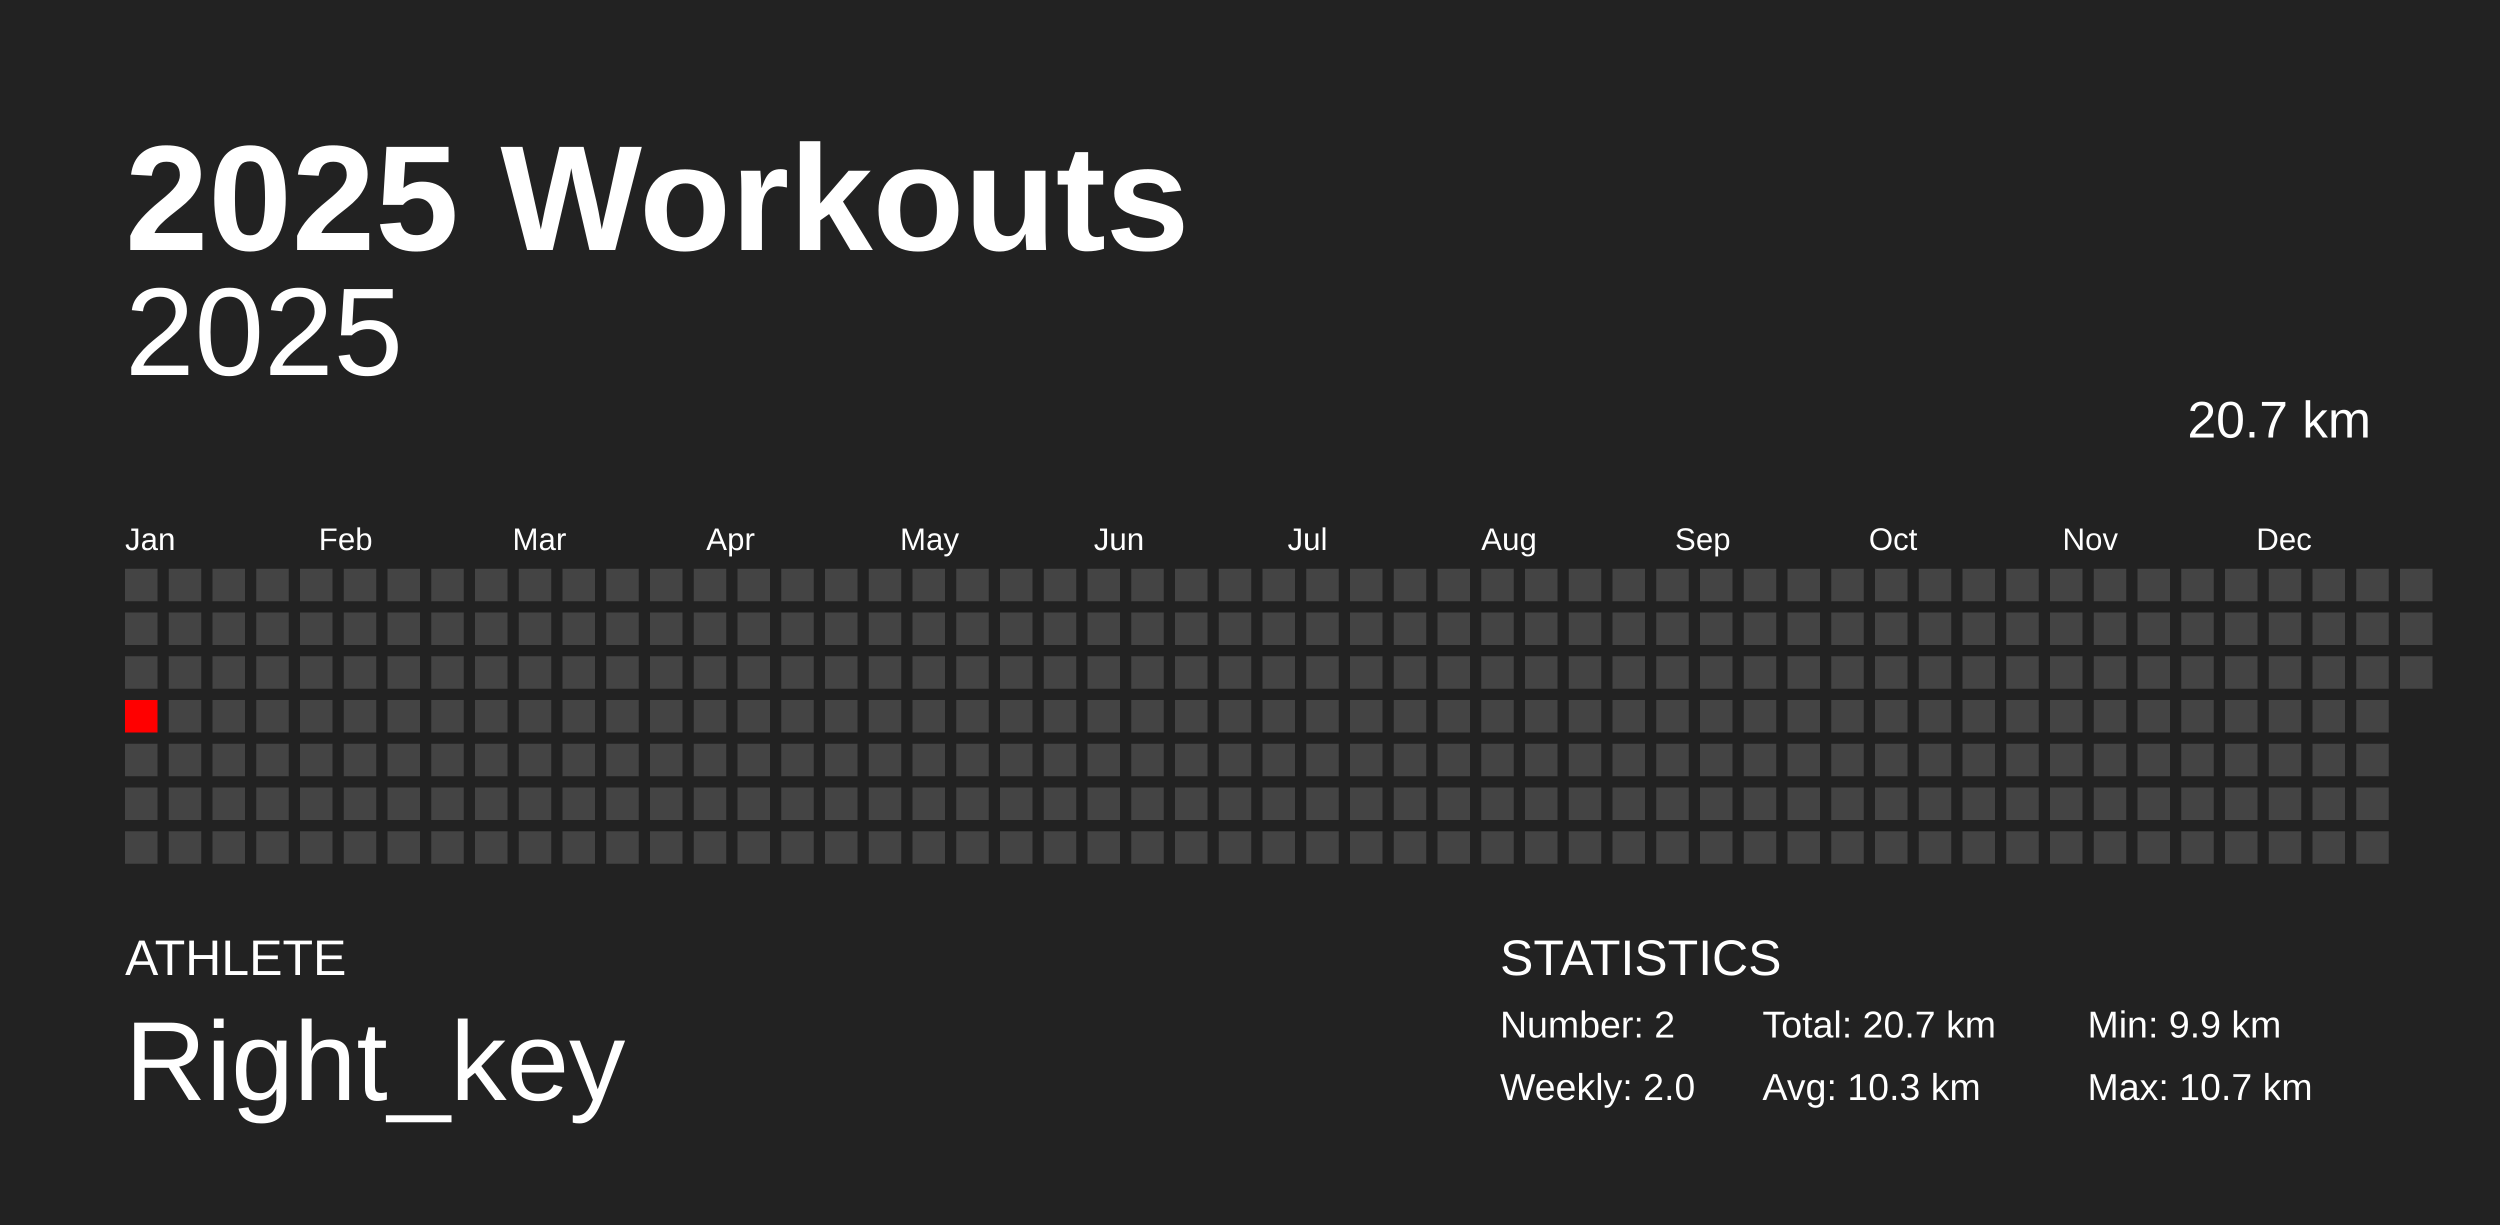
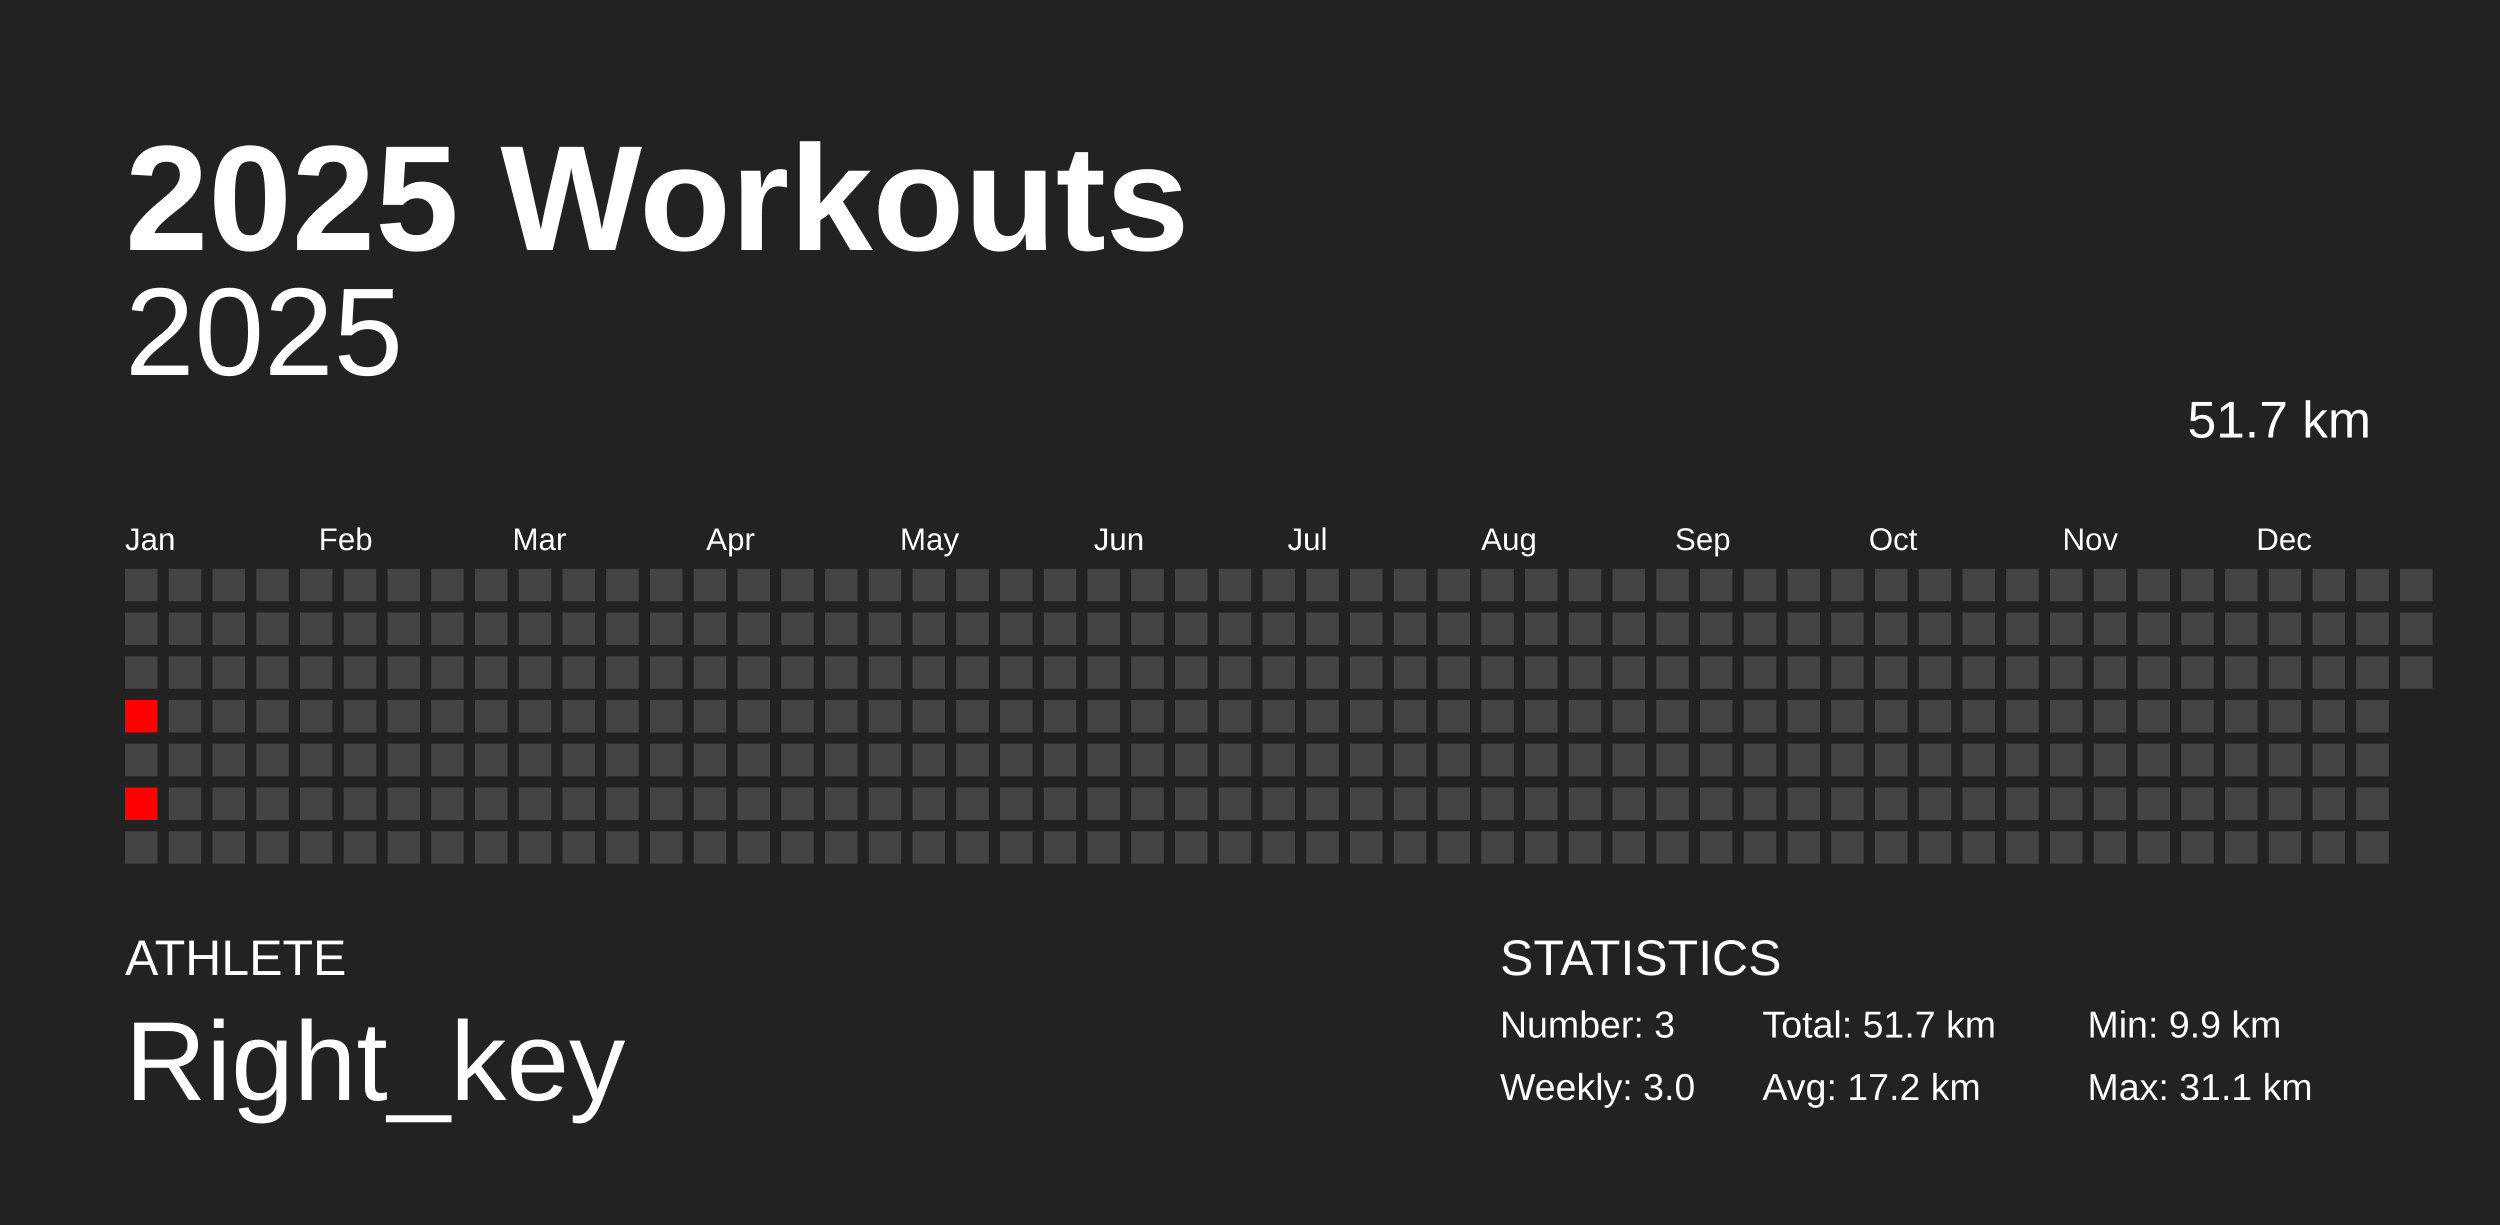
<svg xmlns="http://www.w3.org/2000/svg" baseProfile="full" height="98mm" version="1.1" viewBox="0,0,200,98" width="200mm">
  <defs />
  <rect fill="#222222" height="98" width="200" x="0" y="0" />
  <text fill="#FFFFFF" style="font-size:12px; font-family:Arial; font-weight:bold;" x="10" y="20">2025 Workouts</text>
  <text fill="#FFFFFF" style="font-size:4px; font-family:Arial" x="10" y="78">ATHLETE</text>
  <text fill="#FFFFFF" style="font-size:9px; font-family:Arial" x="10" y="88">Right_key</text>
  <text fill="#FFFFFF" style="font-size:4px; font-family:Arial" x="120" y="78">STATISTICS</text>
-   <text fill="#FFFFFF" style="font-size:3px; font-family:Arial" x="120" y="83">Number: 2</text>
-   <text fill="#FFFFFF" style="font-size:3px; font-family:Arial" x="120" y="88">Weekly: 2.0</text>
-   <text fill="#FFFFFF" style="font-size:3px; font-family:Arial" x="141" y="83">Total: 20.7 km</text>
-   <text fill="#FFFFFF" style="font-size:3px; font-family:Arial" x="141" y="88">Avg: 10.3 km</text>
+   <text fill="#FFFFFF" style="font-size:3px; font-family:Arial" x="120" y="83">Number: 3</text>
+   <text fill="#FFFFFF" style="font-size:3px; font-family:Arial" x="120" y="88">Weekly: 3.0</text>
+   <text fill="#FFFFFF" style="font-size:3px; font-family:Arial" x="141" y="83">Total: 51.7 km</text>
+   <text fill="#FFFFFF" style="font-size:3px; font-family:Arial" x="141" y="88">Avg: 17.2 km</text>
  <text fill="#FFFFFF" style="font-size:3px; font-family:Arial" x="167" y="83">Min: 9.9 km</text>
-   <text fill="#FFFFFF" style="font-size:3px; font-family:Arial" x="167" y="88">Max: 10.7 km</text>
+   <text fill="#FFFFFF" style="font-size:3px; font-family:Arial" x="167" y="88">Max: 31.1 km</text>
  <text alignment-baseline="hanging" fill="#FFFFFF" style="font-size:10.0px; font-family:Arial;" x="10" y="30">2025</text>
-   <text alignment-baseline="hanging" fill="#FFFFFF" style="font-size:4.125px; font-family:Arial;" x="175" y="35">20.7 km</text>
+   <text alignment-baseline="hanging" fill="#FFFFFF" style="font-size:4.125px; font-family:Arial;" x="175" y="35">51.7 km</text>
  <text fill="#FFFFFF" style="font-size:2.5px; font-family:Arial" x="10.0" y="44">Jan</text>
  <text fill="#FFFFFF" style="font-size:2.5px; font-family:Arial" x="25.5" y="44">Feb</text>
  <text fill="#FFFFFF" style="font-size:2.5px; font-family:Arial" x="41.0" y="44">Mar</text>
  <text fill="#FFFFFF" style="font-size:2.5px; font-family:Arial" x="56.5" y="44">Apr</text>
  <text fill="#FFFFFF" style="font-size:2.5px; font-family:Arial" x="72.0" y="44">May</text>
  <text fill="#FFFFFF" style="font-size:2.5px; font-family:Arial" x="87.5" y="44">Jun</text>
  <text fill="#FFFFFF" style="font-size:2.5px; font-family:Arial" x="103.0" y="44">Jul</text>
  <text fill="#FFFFFF" style="font-size:2.5px; font-family:Arial" x="118.5" y="44">Aug</text>
  <text fill="#FFFFFF" style="font-size:2.5px; font-family:Arial" x="134.0" y="44">Sep</text>
  <text fill="#FFFFFF" style="font-size:2.5px; font-family:Arial" x="149.5" y="44">Oct</text>
  <text fill="#FFFFFF" style="font-size:2.5px; font-family:Arial" x="165.0" y="44">Nov</text>
  <text fill="#FFFFFF" style="font-size:2.5px; font-family:Arial" x="180.5" y="44">Dec</text>
  <rect fill="#444444" height="2.6" width="2.6" x="10.0" y="45.5" />
  <rect fill="#444444" height="2.6" width="2.6" x="10.0" y="49.0" />
  <rect fill="#444444" height="2.6" width="2.6" x="10.0" y="52.5" />
  <rect fill="red" height="2.6" width="2.6" x="10.0" y="56.0" />
  <rect fill="#444444" height="2.6" width="2.6" x="10.0" y="59.5" />
-   <rect fill="#444444" height="2.6" width="2.6" x="10.0" y="63.0" />
+   <rect fill="red" height="2.6" width="2.6" x="10.0" y="63.0" />
  <rect fill="#444444" height="2.6" width="2.6" x="10.0" y="66.5" />
  <rect fill="#444444" height="2.6" width="2.6" x="13.5" y="45.5" />
  <rect fill="#444444" height="2.6" width="2.6" x="13.5" y="49.0" />
  <rect fill="#444444" height="2.6" width="2.6" x="13.5" y="52.5" />
  <rect fill="#444444" height="2.6" width="2.6" x="13.5" y="56.0" />
  <rect fill="#444444" height="2.6" width="2.6" x="13.5" y="59.5" />
  <rect fill="#444444" height="2.6" width="2.6" x="13.5" y="63.0" />
  <rect fill="#444444" height="2.6" width="2.6" x="13.5" y="66.5" />
  <rect fill="#444444" height="2.6" width="2.6" x="17.0" y="45.5" />
  <rect fill="#444444" height="2.6" width="2.6" x="17.0" y="49.0" />
  <rect fill="#444444" height="2.6" width="2.6" x="17.0" y="52.5" />
  <rect fill="#444444" height="2.6" width="2.6" x="17.0" y="56.0" />
  <rect fill="#444444" height="2.6" width="2.6" x="17.0" y="59.5" />
  <rect fill="#444444" height="2.6" width="2.6" x="17.0" y="63.0" />
  <rect fill="#444444" height="2.6" width="2.6" x="17.0" y="66.5" />
  <rect fill="#444444" height="2.6" width="2.6" x="20.5" y="45.5" />
  <rect fill="#444444" height="2.6" width="2.6" x="20.5" y="49.0" />
  <rect fill="#444444" height="2.6" width="2.6" x="20.5" y="52.5" />
  <rect fill="#444444" height="2.6" width="2.6" x="20.5" y="56.0" />
  <rect fill="#444444" height="2.6" width="2.6" x="20.5" y="59.5" />
  <rect fill="#444444" height="2.6" width="2.6" x="20.5" y="63.0" />
  <rect fill="#444444" height="2.6" width="2.6" x="20.5" y="66.5" />
  <rect fill="#444444" height="2.6" width="2.6" x="24.0" y="45.5" />
  <rect fill="#444444" height="2.6" width="2.6" x="24.0" y="49.0" />
  <rect fill="#444444" height="2.6" width="2.6" x="24.0" y="52.5" />
  <rect fill="#444444" height="2.6" width="2.6" x="24.0" y="56.0" />
  <rect fill="#444444" height="2.6" width="2.6" x="24.0" y="59.5" />
  <rect fill="#444444" height="2.6" width="2.6" x="24.0" y="63.0" />
  <rect fill="#444444" height="2.6" width="2.6" x="24.0" y="66.5" />
  <rect fill="#444444" height="2.6" width="2.6" x="27.5" y="45.5" />
  <rect fill="#444444" height="2.6" width="2.6" x="27.5" y="49.0" />
  <rect fill="#444444" height="2.6" width="2.6" x="27.5" y="52.5" />
  <rect fill="#444444" height="2.6" width="2.6" x="27.5" y="56.0" />
  <rect fill="#444444" height="2.6" width="2.6" x="27.5" y="59.5" />
  <rect fill="#444444" height="2.6" width="2.6" x="27.5" y="63.0" />
  <rect fill="#444444" height="2.6" width="2.6" x="27.5" y="66.5" />
  <rect fill="#444444" height="2.6" width="2.6" x="31.0" y="45.5" />
  <rect fill="#444444" height="2.6" width="2.6" x="31.0" y="49.0" />
  <rect fill="#444444" height="2.6" width="2.6" x="31.0" y="52.5" />
  <rect fill="#444444" height="2.6" width="2.6" x="31.0" y="56.0" />
  <rect fill="#444444" height="2.6" width="2.6" x="31.0" y="59.5" />
  <rect fill="#444444" height="2.6" width="2.6" x="31.0" y="63.0" />
  <rect fill="#444444" height="2.6" width="2.6" x="31.0" y="66.5" />
  <rect fill="#444444" height="2.6" width="2.6" x="34.5" y="45.5" />
  <rect fill="#444444" height="2.6" width="2.6" x="34.5" y="49.0" />
  <rect fill="#444444" height="2.6" width="2.6" x="34.5" y="52.5" />
  <rect fill="#444444" height="2.6" width="2.6" x="34.5" y="56.0" />
  <rect fill="#444444" height="2.6" width="2.6" x="34.5" y="59.5" />
  <rect fill="#444444" height="2.6" width="2.6" x="34.5" y="63.0" />
  <rect fill="#444444" height="2.6" width="2.6" x="34.5" y="66.5" />
  <rect fill="#444444" height="2.6" width="2.6" x="38.0" y="45.5" />
  <rect fill="#444444" height="2.6" width="2.6" x="38.0" y="49.0" />
  <rect fill="#444444" height="2.6" width="2.6" x="38.0" y="52.5" />
  <rect fill="#444444" height="2.6" width="2.6" x="38.0" y="56.0" />
  <rect fill="#444444" height="2.6" width="2.6" x="38.0" y="59.5" />
  <rect fill="#444444" height="2.6" width="2.6" x="38.0" y="63.0" />
  <rect fill="#444444" height="2.6" width="2.6" x="38.0" y="66.5" />
  <rect fill="#444444" height="2.6" width="2.6" x="41.5" y="45.5" />
  <rect fill="#444444" height="2.6" width="2.6" x="41.5" y="49.0" />
  <rect fill="#444444" height="2.6" width="2.6" x="41.5" y="52.5" />
  <rect fill="#444444" height="2.6" width="2.6" x="41.5" y="56.0" />
  <rect fill="#444444" height="2.6" width="2.6" x="41.5" y="59.5" />
  <rect fill="#444444" height="2.6" width="2.6" x="41.5" y="63.0" />
  <rect fill="#444444" height="2.6" width="2.6" x="41.5" y="66.5" />
  <rect fill="#444444" height="2.6" width="2.6" x="45.0" y="45.5" />
  <rect fill="#444444" height="2.6" width="2.6" x="45.0" y="49.0" />
  <rect fill="#444444" height="2.6" width="2.6" x="45.0" y="52.5" />
  <rect fill="#444444" height="2.6" width="2.6" x="45.0" y="56.0" />
  <rect fill="#444444" height="2.6" width="2.6" x="45.0" y="59.5" />
  <rect fill="#444444" height="2.6" width="2.6" x="45.0" y="63.0" />
  <rect fill="#444444" height="2.6" width="2.6" x="45.0" y="66.5" />
  <rect fill="#444444" height="2.6" width="2.6" x="48.5" y="45.5" />
  <rect fill="#444444" height="2.6" width="2.6" x="48.5" y="49.0" />
  <rect fill="#444444" height="2.6" width="2.6" x="48.5" y="52.5" />
  <rect fill="#444444" height="2.6" width="2.6" x="48.5" y="56.0" />
  <rect fill="#444444" height="2.6" width="2.6" x="48.5" y="59.5" />
  <rect fill="#444444" height="2.6" width="2.6" x="48.5" y="63.0" />
  <rect fill="#444444" height="2.6" width="2.6" x="48.5" y="66.5" />
  <rect fill="#444444" height="2.6" width="2.6" x="52.0" y="45.5" />
  <rect fill="#444444" height="2.6" width="2.6" x="52.0" y="49.0" />
  <rect fill="#444444" height="2.6" width="2.6" x="52.0" y="52.5" />
  <rect fill="#444444" height="2.6" width="2.6" x="52.0" y="56.0" />
  <rect fill="#444444" height="2.6" width="2.6" x="52.0" y="59.5" />
  <rect fill="#444444" height="2.6" width="2.6" x="52.0" y="63.0" />
  <rect fill="#444444" height="2.6" width="2.6" x="52.0" y="66.5" />
  <rect fill="#444444" height="2.6" width="2.6" x="55.5" y="45.5" />
  <rect fill="#444444" height="2.6" width="2.6" x="55.5" y="49.0" />
  <rect fill="#444444" height="2.6" width="2.6" x="55.5" y="52.5" />
  <rect fill="#444444" height="2.6" width="2.6" x="55.5" y="56.0" />
  <rect fill="#444444" height="2.6" width="2.6" x="55.5" y="59.5" />
  <rect fill="#444444" height="2.6" width="2.6" x="55.5" y="63.0" />
  <rect fill="#444444" height="2.6" width="2.6" x="55.5" y="66.5" />
  <rect fill="#444444" height="2.6" width="2.6" x="59.0" y="45.5" />
  <rect fill="#444444" height="2.6" width="2.6" x="59.0" y="49.0" />
  <rect fill="#444444" height="2.6" width="2.6" x="59.0" y="52.5" />
  <rect fill="#444444" height="2.6" width="2.6" x="59.0" y="56.0" />
  <rect fill="#444444" height="2.6" width="2.6" x="59.0" y="59.5" />
  <rect fill="#444444" height="2.6" width="2.6" x="59.0" y="63.0" />
  <rect fill="#444444" height="2.6" width="2.6" x="59.0" y="66.5" />
  <rect fill="#444444" height="2.6" width="2.6" x="62.5" y="45.5" />
  <rect fill="#444444" height="2.6" width="2.6" x="62.5" y="49.0" />
  <rect fill="#444444" height="2.6" width="2.6" x="62.5" y="52.5" />
  <rect fill="#444444" height="2.6" width="2.6" x="62.5" y="56.0" />
  <rect fill="#444444" height="2.6" width="2.6" x="62.5" y="59.5" />
  <rect fill="#444444" height="2.6" width="2.6" x="62.5" y="63.0" />
  <rect fill="#444444" height="2.6" width="2.6" x="62.5" y="66.5" />
  <rect fill="#444444" height="2.6" width="2.6" x="66.0" y="45.5" />
  <rect fill="#444444" height="2.6" width="2.6" x="66.0" y="49.0" />
  <rect fill="#444444" height="2.6" width="2.6" x="66.0" y="52.5" />
  <rect fill="#444444" height="2.6" width="2.6" x="66.0" y="56.0" />
  <rect fill="#444444" height="2.6" width="2.6" x="66.0" y="59.5" />
  <rect fill="#444444" height="2.6" width="2.6" x="66.0" y="63.0" />
  <rect fill="#444444" height="2.6" width="2.6" x="66.0" y="66.5" />
  <rect fill="#444444" height="2.6" width="2.6" x="69.5" y="45.5" />
  <rect fill="#444444" height="2.6" width="2.6" x="69.5" y="49.0" />
  <rect fill="#444444" height="2.6" width="2.6" x="69.5" y="52.5" />
  <rect fill="#444444" height="2.6" width="2.6" x="69.5" y="56.0" />
  <rect fill="#444444" height="2.6" width="2.6" x="69.5" y="59.5" />
  <rect fill="#444444" height="2.6" width="2.6" x="69.5" y="63.0" />
  <rect fill="#444444" height="2.6" width="2.6" x="69.5" y="66.5" />
  <rect fill="#444444" height="2.6" width="2.6" x="73.0" y="45.5" />
  <rect fill="#444444" height="2.6" width="2.6" x="73.0" y="49.0" />
  <rect fill="#444444" height="2.6" width="2.6" x="73.0" y="52.5" />
  <rect fill="#444444" height="2.6" width="2.6" x="73.0" y="56.0" />
  <rect fill="#444444" height="2.6" width="2.6" x="73.0" y="59.5" />
  <rect fill="#444444" height="2.6" width="2.6" x="73.0" y="63.0" />
  <rect fill="#444444" height="2.6" width="2.6" x="73.0" y="66.5" />
  <rect fill="#444444" height="2.6" width="2.6" x="76.5" y="45.5" />
  <rect fill="#444444" height="2.6" width="2.6" x="76.5" y="49.0" />
  <rect fill="#444444" height="2.6" width="2.6" x="76.5" y="52.5" />
  <rect fill="#444444" height="2.6" width="2.6" x="76.5" y="56.0" />
  <rect fill="#444444" height="2.6" width="2.6" x="76.5" y="59.5" />
  <rect fill="#444444" height="2.6" width="2.6" x="76.5" y="63.0" />
  <rect fill="#444444" height="2.6" width="2.6" x="76.5" y="66.5" />
  <rect fill="#444444" height="2.6" width="2.6" x="80.0" y="45.5" />
  <rect fill="#444444" height="2.6" width="2.6" x="80.0" y="49.0" />
  <rect fill="#444444" height="2.6" width="2.6" x="80.0" y="52.5" />
  <rect fill="#444444" height="2.6" width="2.6" x="80.0" y="56.0" />
  <rect fill="#444444" height="2.6" width="2.6" x="80.0" y="59.5" />
  <rect fill="#444444" height="2.6" width="2.6" x="80.0" y="63.0" />
  <rect fill="#444444" height="2.6" width="2.6" x="80.0" y="66.5" />
  <rect fill="#444444" height="2.6" width="2.6" x="83.5" y="45.5" />
  <rect fill="#444444" height="2.6" width="2.6" x="83.5" y="49.0" />
  <rect fill="#444444" height="2.6" width="2.6" x="83.5" y="52.5" />
  <rect fill="#444444" height="2.6" width="2.6" x="83.5" y="56.0" />
  <rect fill="#444444" height="2.6" width="2.6" x="83.5" y="59.5" />
  <rect fill="#444444" height="2.6" width="2.6" x="83.5" y="63.0" />
  <rect fill="#444444" height="2.6" width="2.6" x="83.5" y="66.5" />
  <rect fill="#444444" height="2.6" width="2.6" x="87.0" y="45.5" />
  <rect fill="#444444" height="2.6" width="2.6" x="87.0" y="49.0" />
  <rect fill="#444444" height="2.6" width="2.6" x="87.0" y="52.5" />
  <rect fill="#444444" height="2.6" width="2.6" x="87.0" y="56.0" />
  <rect fill="#444444" height="2.6" width="2.6" x="87.0" y="59.5" />
  <rect fill="#444444" height="2.6" width="2.6" x="87.0" y="63.0" />
  <rect fill="#444444" height="2.6" width="2.6" x="87.0" y="66.5" />
  <rect fill="#444444" height="2.6" width="2.6" x="90.5" y="45.5" />
  <rect fill="#444444" height="2.6" width="2.6" x="90.5" y="49.0" />
  <rect fill="#444444" height="2.6" width="2.6" x="90.5" y="52.5" />
  <rect fill="#444444" height="2.6" width="2.6" x="90.5" y="56.0" />
  <rect fill="#444444" height="2.6" width="2.6" x="90.5" y="59.5" />
  <rect fill="#444444" height="2.6" width="2.6" x="90.5" y="63.0" />
  <rect fill="#444444" height="2.6" width="2.6" x="90.5" y="66.5" />
  <rect fill="#444444" height="2.6" width="2.6" x="94.0" y="45.5" />
  <rect fill="#444444" height="2.6" width="2.6" x="94.0" y="49.0" />
  <rect fill="#444444" height="2.6" width="2.6" x="94.0" y="52.5" />
  <rect fill="#444444" height="2.6" width="2.6" x="94.0" y="56.0" />
  <rect fill="#444444" height="2.6" width="2.6" x="94.0" y="59.5" />
  <rect fill="#444444" height="2.6" width="2.6" x="94.0" y="63.0" />
  <rect fill="#444444" height="2.6" width="2.6" x="94.0" y="66.5" />
  <rect fill="#444444" height="2.6" width="2.6" x="97.5" y="45.5" />
  <rect fill="#444444" height="2.6" width="2.6" x="97.5" y="49.0" />
  <rect fill="#444444" height="2.6" width="2.6" x="97.5" y="52.5" />
  <rect fill="#444444" height="2.6" width="2.6" x="97.5" y="56.0" />
  <rect fill="#444444" height="2.6" width="2.6" x="97.5" y="59.5" />
  <rect fill="#444444" height="2.6" width="2.6" x="97.5" y="63.0" />
  <rect fill="#444444" height="2.6" width="2.6" x="97.5" y="66.5" />
  <rect fill="#444444" height="2.6" width="2.6" x="101.0" y="45.5" />
  <rect fill="#444444" height="2.6" width="2.6" x="101.0" y="49.0" />
  <rect fill="#444444" height="2.6" width="2.6" x="101.0" y="52.5" />
  <rect fill="#444444" height="2.6" width="2.6" x="101.0" y="56.0" />
  <rect fill="#444444" height="2.6" width="2.6" x="101.0" y="59.5" />
  <rect fill="#444444" height="2.6" width="2.6" x="101.0" y="63.0" />
  <rect fill="#444444" height="2.6" width="2.6" x="101.0" y="66.5" />
  <rect fill="#444444" height="2.6" width="2.6" x="104.5" y="45.5" />
  <rect fill="#444444" height="2.6" width="2.6" x="104.5" y="49.0" />
  <rect fill="#444444" height="2.6" width="2.6" x="104.5" y="52.5" />
  <rect fill="#444444" height="2.6" width="2.6" x="104.5" y="56.0" />
  <rect fill="#444444" height="2.6" width="2.6" x="104.5" y="59.5" />
  <rect fill="#444444" height="2.6" width="2.6" x="104.5" y="63.0" />
  <rect fill="#444444" height="2.6" width="2.6" x="104.5" y="66.5" />
  <rect fill="#444444" height="2.6" width="2.6" x="108.0" y="45.5" />
  <rect fill="#444444" height="2.6" width="2.6" x="108.0" y="49.0" />
  <rect fill="#444444" height="2.6" width="2.6" x="108.0" y="52.5" />
  <rect fill="#444444" height="2.6" width="2.6" x="108.0" y="56.0" />
  <rect fill="#444444" height="2.6" width="2.6" x="108.0" y="59.5" />
  <rect fill="#444444" height="2.6" width="2.6" x="108.0" y="63.0" />
  <rect fill="#444444" height="2.6" width="2.6" x="108.0" y="66.5" />
  <rect fill="#444444" height="2.6" width="2.6" x="111.5" y="45.5" />
  <rect fill="#444444" height="2.6" width="2.6" x="111.5" y="49.0" />
  <rect fill="#444444" height="2.6" width="2.6" x="111.5" y="52.5" />
  <rect fill="#444444" height="2.6" width="2.6" x="111.5" y="56.0" />
  <rect fill="#444444" height="2.6" width="2.6" x="111.5" y="59.5" />
  <rect fill="#444444" height="2.6" width="2.6" x="111.5" y="63.0" />
  <rect fill="#444444" height="2.6" width="2.6" x="111.5" y="66.5" />
  <rect fill="#444444" height="2.6" width="2.6" x="115.0" y="45.5" />
  <rect fill="#444444" height="2.6" width="2.6" x="115.0" y="49.0" />
  <rect fill="#444444" height="2.6" width="2.6" x="115.0" y="52.5" />
  <rect fill="#444444" height="2.6" width="2.6" x="115.0" y="56.0" />
  <rect fill="#444444" height="2.6" width="2.6" x="115.0" y="59.5" />
  <rect fill="#444444" height="2.6" width="2.6" x="115.0" y="63.0" />
  <rect fill="#444444" height="2.6" width="2.6" x="115.0" y="66.5" />
  <rect fill="#444444" height="2.6" width="2.6" x="118.5" y="45.5" />
  <rect fill="#444444" height="2.6" width="2.6" x="118.5" y="49.0" />
  <rect fill="#444444" height="2.6" width="2.6" x="118.5" y="52.5" />
  <rect fill="#444444" height="2.6" width="2.6" x="118.5" y="56.0" />
  <rect fill="#444444" height="2.6" width="2.6" x="118.5" y="59.5" />
  <rect fill="#444444" height="2.6" width="2.6" x="118.5" y="63.0" />
  <rect fill="#444444" height="2.6" width="2.6" x="118.5" y="66.5" />
  <rect fill="#444444" height="2.6" width="2.6" x="122.0" y="45.5" />
  <rect fill="#444444" height="2.6" width="2.6" x="122.0" y="49.0" />
  <rect fill="#444444" height="2.6" width="2.6" x="122.0" y="52.5" />
  <rect fill="#444444" height="2.6" width="2.6" x="122.0" y="56.0" />
  <rect fill="#444444" height="2.6" width="2.6" x="122.0" y="59.5" />
  <rect fill="#444444" height="2.6" width="2.6" x="122.0" y="63.0" />
  <rect fill="#444444" height="2.6" width="2.6" x="122.0" y="66.5" />
  <rect fill="#444444" height="2.6" width="2.6" x="125.5" y="45.5" />
  <rect fill="#444444" height="2.6" width="2.6" x="125.5" y="49.0" />
  <rect fill="#444444" height="2.6" width="2.6" x="125.5" y="52.5" />
  <rect fill="#444444" height="2.6" width="2.6" x="125.5" y="56.0" />
  <rect fill="#444444" height="2.6" width="2.6" x="125.5" y="59.5" />
  <rect fill="#444444" height="2.6" width="2.6" x="125.5" y="63.0" />
  <rect fill="#444444" height="2.6" width="2.6" x="125.5" y="66.5" />
  <rect fill="#444444" height="2.6" width="2.6" x="129.0" y="45.5" />
  <rect fill="#444444" height="2.6" width="2.6" x="129.0" y="49.0" />
  <rect fill="#444444" height="2.6" width="2.6" x="129.0" y="52.5" />
  <rect fill="#444444" height="2.6" width="2.6" x="129.0" y="56.0" />
  <rect fill="#444444" height="2.6" width="2.6" x="129.0" y="59.5" />
  <rect fill="#444444" height="2.6" width="2.6" x="129.0" y="63.0" />
  <rect fill="#444444" height="2.6" width="2.6" x="129.0" y="66.5" />
  <rect fill="#444444" height="2.6" width="2.6" x="132.5" y="45.5" />
  <rect fill="#444444" height="2.6" width="2.6" x="132.5" y="49.0" />
  <rect fill="#444444" height="2.6" width="2.6" x="132.5" y="52.5" />
  <rect fill="#444444" height="2.6" width="2.6" x="132.5" y="56.0" />
  <rect fill="#444444" height="2.6" width="2.6" x="132.5" y="59.5" />
  <rect fill="#444444" height="2.6" width="2.6" x="132.5" y="63.0" />
  <rect fill="#444444" height="2.6" width="2.6" x="132.5" y="66.5" />
  <rect fill="#444444" height="2.6" width="2.6" x="136.0" y="45.5" />
  <rect fill="#444444" height="2.6" width="2.6" x="136.0" y="49.0" />
  <rect fill="#444444" height="2.6" width="2.6" x="136.0" y="52.5" />
  <rect fill="#444444" height="2.6" width="2.6" x="136.0" y="56.0" />
  <rect fill="#444444" height="2.6" width="2.6" x="136.0" y="59.5" />
  <rect fill="#444444" height="2.6" width="2.6" x="136.0" y="63.0" />
  <rect fill="#444444" height="2.6" width="2.6" x="136.0" y="66.5" />
  <rect fill="#444444" height="2.6" width="2.6" x="139.5" y="45.5" />
  <rect fill="#444444" height="2.6" width="2.6" x="139.5" y="49.0" />
  <rect fill="#444444" height="2.6" width="2.6" x="139.5" y="52.5" />
  <rect fill="#444444" height="2.6" width="2.6" x="139.5" y="56.0" />
  <rect fill="#444444" height="2.6" width="2.6" x="139.5" y="59.5" />
  <rect fill="#444444" height="2.6" width="2.6" x="139.5" y="63.0" />
  <rect fill="#444444" height="2.6" width="2.6" x="139.5" y="66.5" />
  <rect fill="#444444" height="2.6" width="2.6" x="143.0" y="45.5" />
  <rect fill="#444444" height="2.6" width="2.6" x="143.0" y="49.0" />
  <rect fill="#444444" height="2.6" width="2.6" x="143.0" y="52.5" />
  <rect fill="#444444" height="2.6" width="2.6" x="143.0" y="56.0" />
  <rect fill="#444444" height="2.6" width="2.6" x="143.0" y="59.5" />
  <rect fill="#444444" height="2.6" width="2.6" x="143.0" y="63.0" />
  <rect fill="#444444" height="2.6" width="2.6" x="143.0" y="66.5" />
  <rect fill="#444444" height="2.6" width="2.6" x="146.5" y="45.5" />
  <rect fill="#444444" height="2.6" width="2.6" x="146.5" y="49.0" />
  <rect fill="#444444" height="2.6" width="2.6" x="146.5" y="52.5" />
  <rect fill="#444444" height="2.6" width="2.6" x="146.5" y="56.0" />
  <rect fill="#444444" height="2.6" width="2.6" x="146.5" y="59.5" />
  <rect fill="#444444" height="2.6" width="2.6" x="146.5" y="63.0" />
  <rect fill="#444444" height="2.6" width="2.6" x="146.5" y="66.5" />
  <rect fill="#444444" height="2.6" width="2.6" x="150.0" y="45.5" />
  <rect fill="#444444" height="2.6" width="2.6" x="150.0" y="49.0" />
  <rect fill="#444444" height="2.6" width="2.6" x="150.0" y="52.5" />
  <rect fill="#444444" height="2.6" width="2.6" x="150.0" y="56.0" />
  <rect fill="#444444" height="2.6" width="2.6" x="150.0" y="59.5" />
  <rect fill="#444444" height="2.6" width="2.6" x="150.0" y="63.0" />
  <rect fill="#444444" height="2.6" width="2.6" x="150.0" y="66.5" />
  <rect fill="#444444" height="2.6" width="2.6" x="153.5" y="45.5" />
  <rect fill="#444444" height="2.6" width="2.6" x="153.5" y="49.0" />
  <rect fill="#444444" height="2.6" width="2.6" x="153.5" y="52.5" />
  <rect fill="#444444" height="2.6" width="2.6" x="153.5" y="56.0" />
  <rect fill="#444444" height="2.6" width="2.6" x="153.5" y="59.5" />
  <rect fill="#444444" height="2.6" width="2.6" x="153.5" y="63.0" />
  <rect fill="#444444" height="2.6" width="2.6" x="153.5" y="66.5" />
  <rect fill="#444444" height="2.6" width="2.6" x="157.0" y="45.5" />
  <rect fill="#444444" height="2.6" width="2.6" x="157.0" y="49.0" />
  <rect fill="#444444" height="2.6" width="2.6" x="157.0" y="52.5" />
  <rect fill="#444444" height="2.6" width="2.6" x="157.0" y="56.0" />
  <rect fill="#444444" height="2.6" width="2.6" x="157.0" y="59.5" />
  <rect fill="#444444" height="2.6" width="2.6" x="157.0" y="63.0" />
  <rect fill="#444444" height="2.6" width="2.6" x="157.0" y="66.5" />
  <rect fill="#444444" height="2.6" width="2.6" x="160.5" y="45.5" />
  <rect fill="#444444" height="2.6" width="2.6" x="160.5" y="49.0" />
  <rect fill="#444444" height="2.6" width="2.6" x="160.5" y="52.5" />
  <rect fill="#444444" height="2.6" width="2.6" x="160.5" y="56.0" />
  <rect fill="#444444" height="2.6" width="2.6" x="160.5" y="59.5" />
  <rect fill="#444444" height="2.6" width="2.6" x="160.5" y="63.0" />
  <rect fill="#444444" height="2.6" width="2.6" x="160.5" y="66.5" />
  <rect fill="#444444" height="2.6" width="2.6" x="164.0" y="45.5" />
  <rect fill="#444444" height="2.6" width="2.6" x="164.0" y="49.0" />
  <rect fill="#444444" height="2.6" width="2.6" x="164.0" y="52.5" />
  <rect fill="#444444" height="2.6" width="2.6" x="164.0" y="56.0" />
  <rect fill="#444444" height="2.6" width="2.6" x="164.0" y="59.5" />
  <rect fill="#444444" height="2.6" width="2.6" x="164.0" y="63.0" />
  <rect fill="#444444" height="2.6" width="2.6" x="164.0" y="66.5" />
  <rect fill="#444444" height="2.6" width="2.6" x="167.5" y="45.5" />
  <rect fill="#444444" height="2.6" width="2.6" x="167.5" y="49.0" />
  <rect fill="#444444" height="2.6" width="2.6" x="167.5" y="52.5" />
  <rect fill="#444444" height="2.6" width="2.6" x="167.5" y="56.0" />
  <rect fill="#444444" height="2.6" width="2.6" x="167.5" y="59.5" />
  <rect fill="#444444" height="2.6" width="2.6" x="167.5" y="63.0" />
  <rect fill="#444444" height="2.6" width="2.6" x="167.5" y="66.5" />
  <rect fill="#444444" height="2.6" width="2.6" x="171.0" y="45.5" />
  <rect fill="#444444" height="2.6" width="2.6" x="171.0" y="49.0" />
  <rect fill="#444444" height="2.6" width="2.6" x="171.0" y="52.5" />
  <rect fill="#444444" height="2.6" width="2.6" x="171.0" y="56.0" />
  <rect fill="#444444" height="2.6" width="2.6" x="171.0" y="59.5" />
  <rect fill="#444444" height="2.6" width="2.6" x="171.0" y="63.0" />
  <rect fill="#444444" height="2.6" width="2.6" x="171.0" y="66.5" />
  <rect fill="#444444" height="2.6" width="2.6" x="174.5" y="45.5" />
  <rect fill="#444444" height="2.6" width="2.6" x="174.5" y="49.0" />
  <rect fill="#444444" height="2.6" width="2.6" x="174.5" y="52.5" />
  <rect fill="#444444" height="2.6" width="2.6" x="174.5" y="56.0" />
  <rect fill="#444444" height="2.6" width="2.6" x="174.5" y="59.5" />
  <rect fill="#444444" height="2.6" width="2.6" x="174.5" y="63.0" />
  <rect fill="#444444" height="2.6" width="2.6" x="174.5" y="66.5" />
  <rect fill="#444444" height="2.6" width="2.6" x="178.0" y="45.5" />
  <rect fill="#444444" height="2.6" width="2.6" x="178.0" y="49.0" />
  <rect fill="#444444" height="2.6" width="2.6" x="178.0" y="52.5" />
  <rect fill="#444444" height="2.6" width="2.6" x="178.0" y="56.0" />
  <rect fill="#444444" height="2.6" width="2.6" x="178.0" y="59.5" />
  <rect fill="#444444" height="2.6" width="2.6" x="178.0" y="63.0" />
  <rect fill="#444444" height="2.6" width="2.6" x="178.0" y="66.5" />
  <rect fill="#444444" height="2.6" width="2.6" x="181.5" y="45.5" />
  <rect fill="#444444" height="2.6" width="2.6" x="181.5" y="49.0" />
  <rect fill="#444444" height="2.6" width="2.6" x="181.5" y="52.5" />
  <rect fill="#444444" height="2.6" width="2.6" x="181.5" y="56.0" />
  <rect fill="#444444" height="2.6" width="2.6" x="181.5" y="59.5" />
  <rect fill="#444444" height="2.6" width="2.6" x="181.5" y="63.0" />
  <rect fill="#444444" height="2.6" width="2.6" x="181.5" y="66.5" />
  <rect fill="#444444" height="2.6" width="2.6" x="185.0" y="45.5" />
  <rect fill="#444444" height="2.6" width="2.6" x="185.0" y="49.0" />
  <rect fill="#444444" height="2.6" width="2.6" x="185.0" y="52.5" />
  <rect fill="#444444" height="2.6" width="2.6" x="185.0" y="56.0" />
  <rect fill="#444444" height="2.6" width="2.6" x="185.0" y="59.5" />
  <rect fill="#444444" height="2.6" width="2.6" x="185.0" y="63.0" />
  <rect fill="#444444" height="2.6" width="2.6" x="185.0" y="66.5" />
  <rect fill="#444444" height="2.6" width="2.6" x="188.5" y="45.5" />
  <rect fill="#444444" height="2.6" width="2.6" x="188.5" y="49.0" />
  <rect fill="#444444" height="2.6" width="2.6" x="188.5" y="52.5" />
  <rect fill="#444444" height="2.6" width="2.6" x="188.5" y="56.0" />
  <rect fill="#444444" height="2.6" width="2.6" x="188.5" y="59.5" />
  <rect fill="#444444" height="2.6" width="2.6" x="188.5" y="63.0" />
  <rect fill="#444444" height="2.6" width="2.6" x="188.5" y="66.5" />
  <rect fill="#444444" height="2.6" width="2.6" x="192.0" y="45.5" />
  <rect fill="#444444" height="2.6" width="2.6" x="192.0" y="49.0" />
  <rect fill="#444444" height="2.6" width="2.6" x="192.0" y="52.5" />
</svg>
